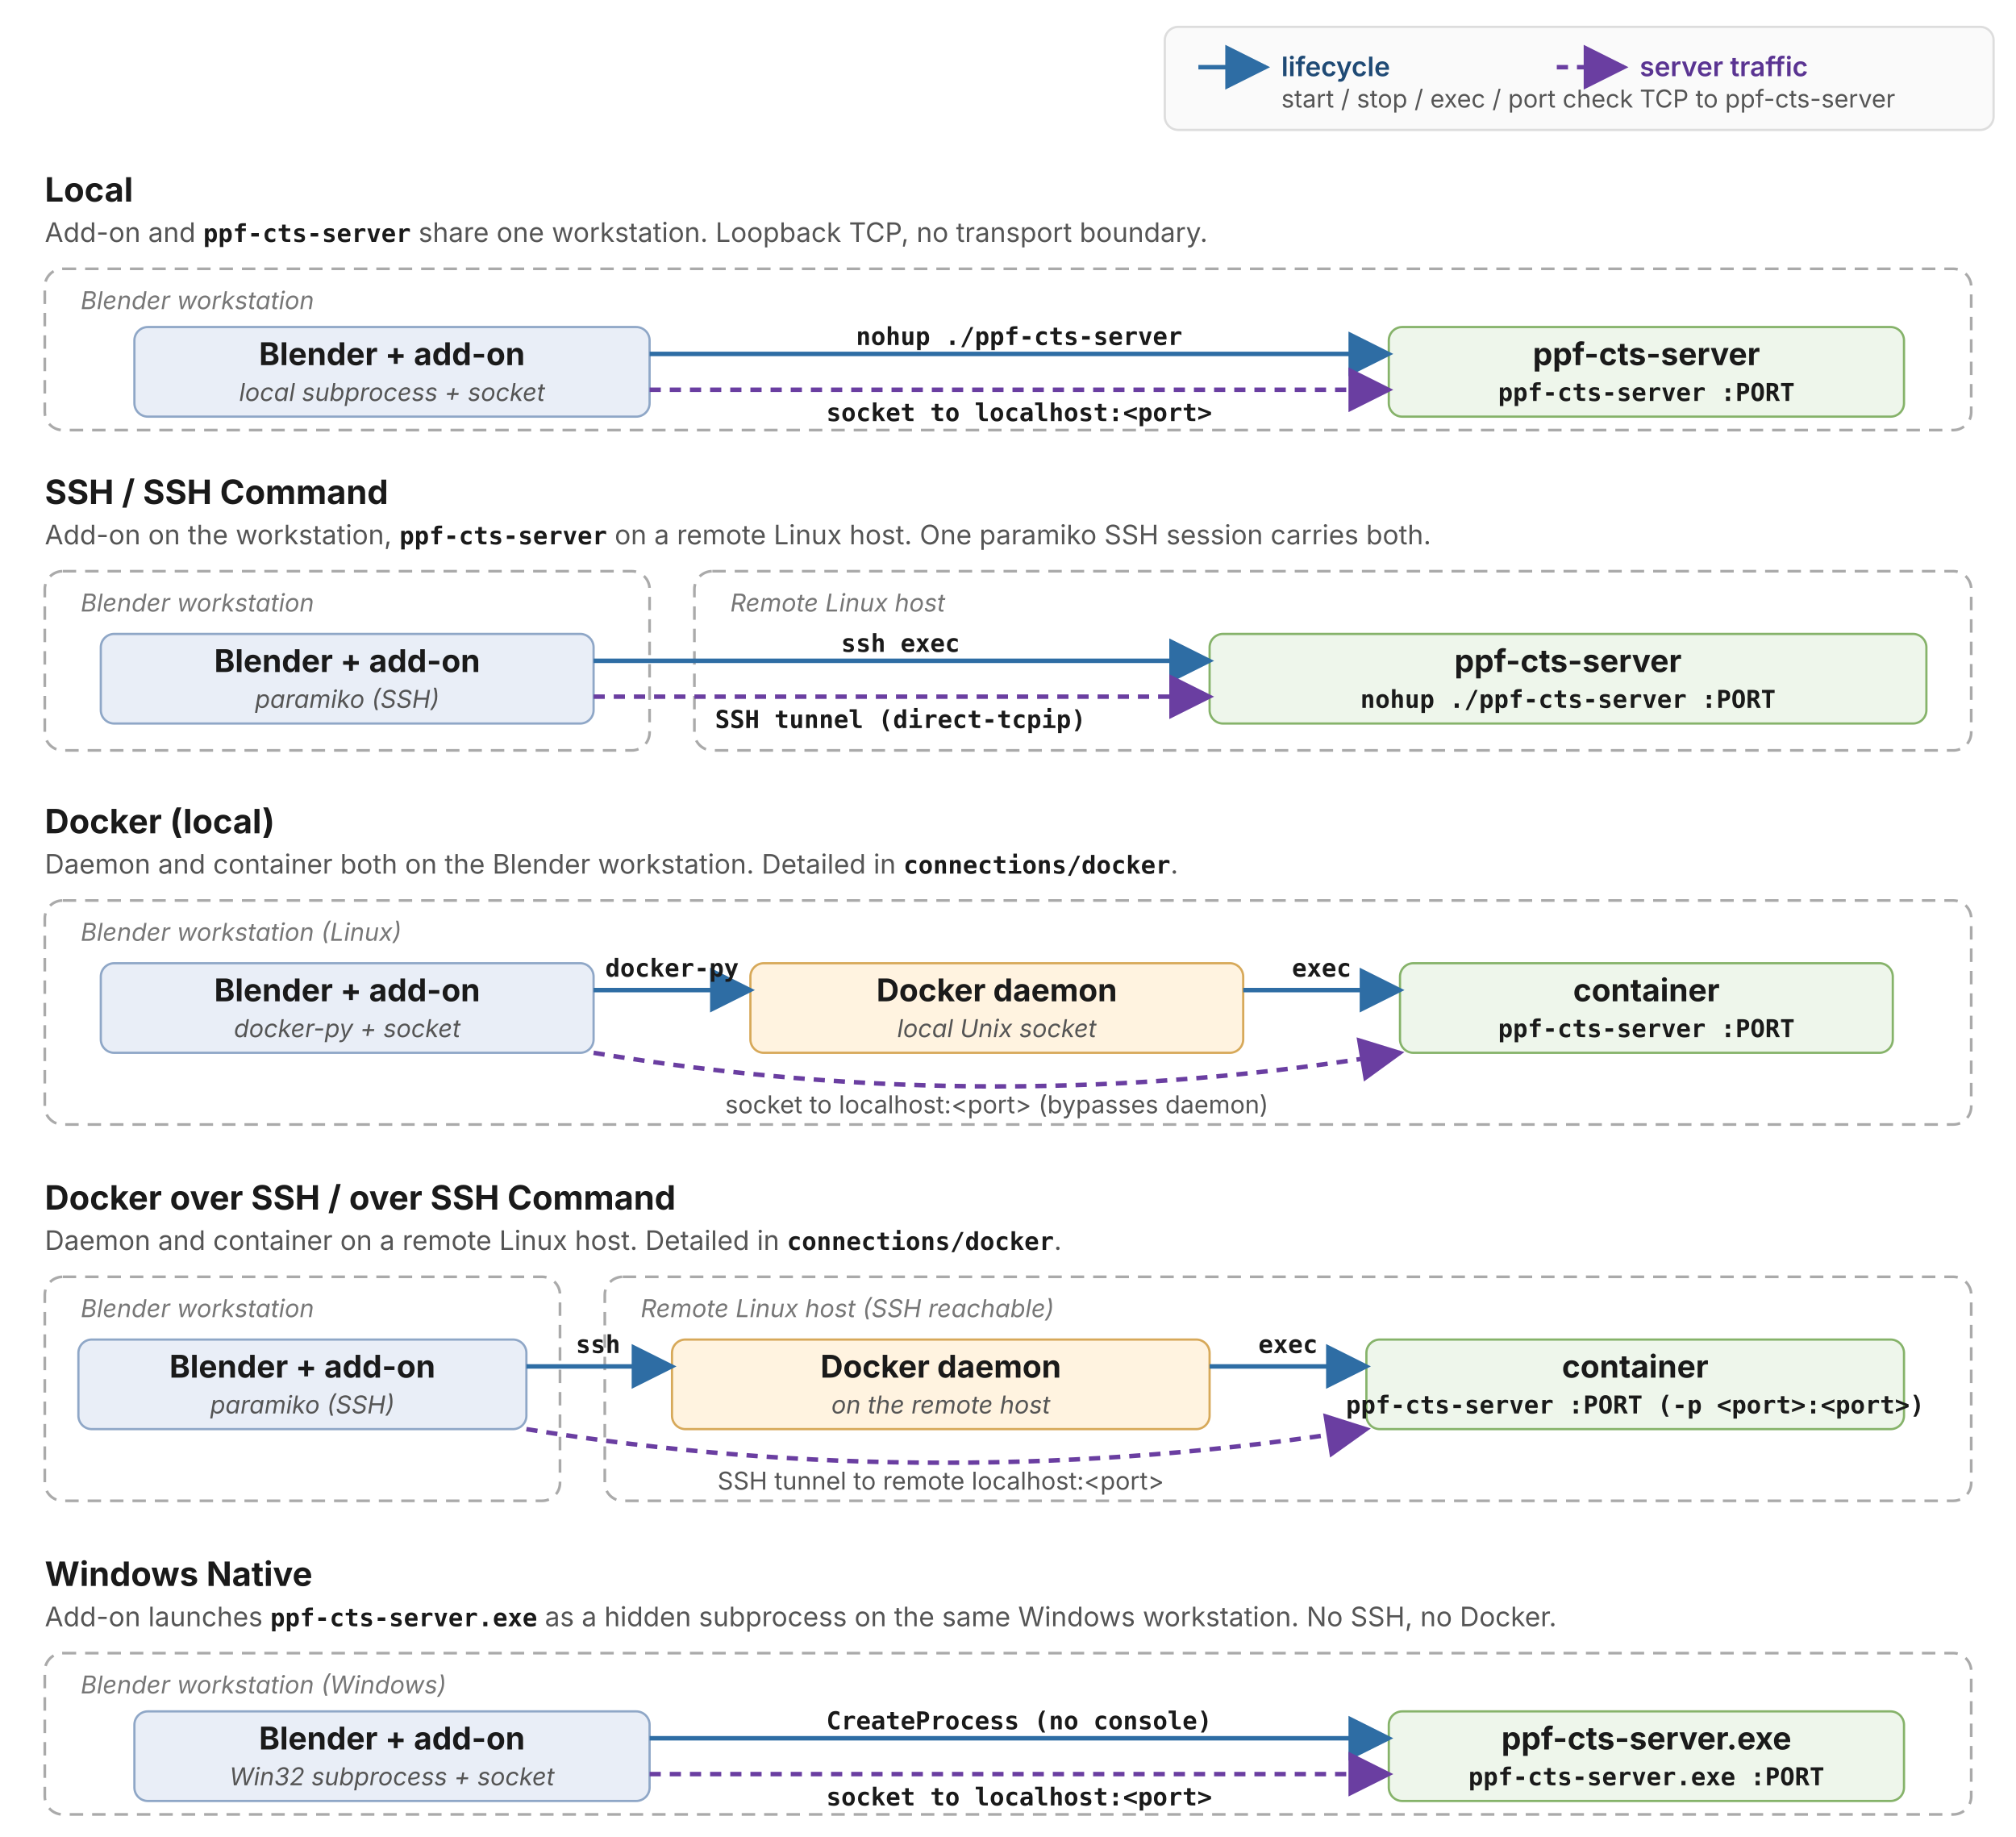
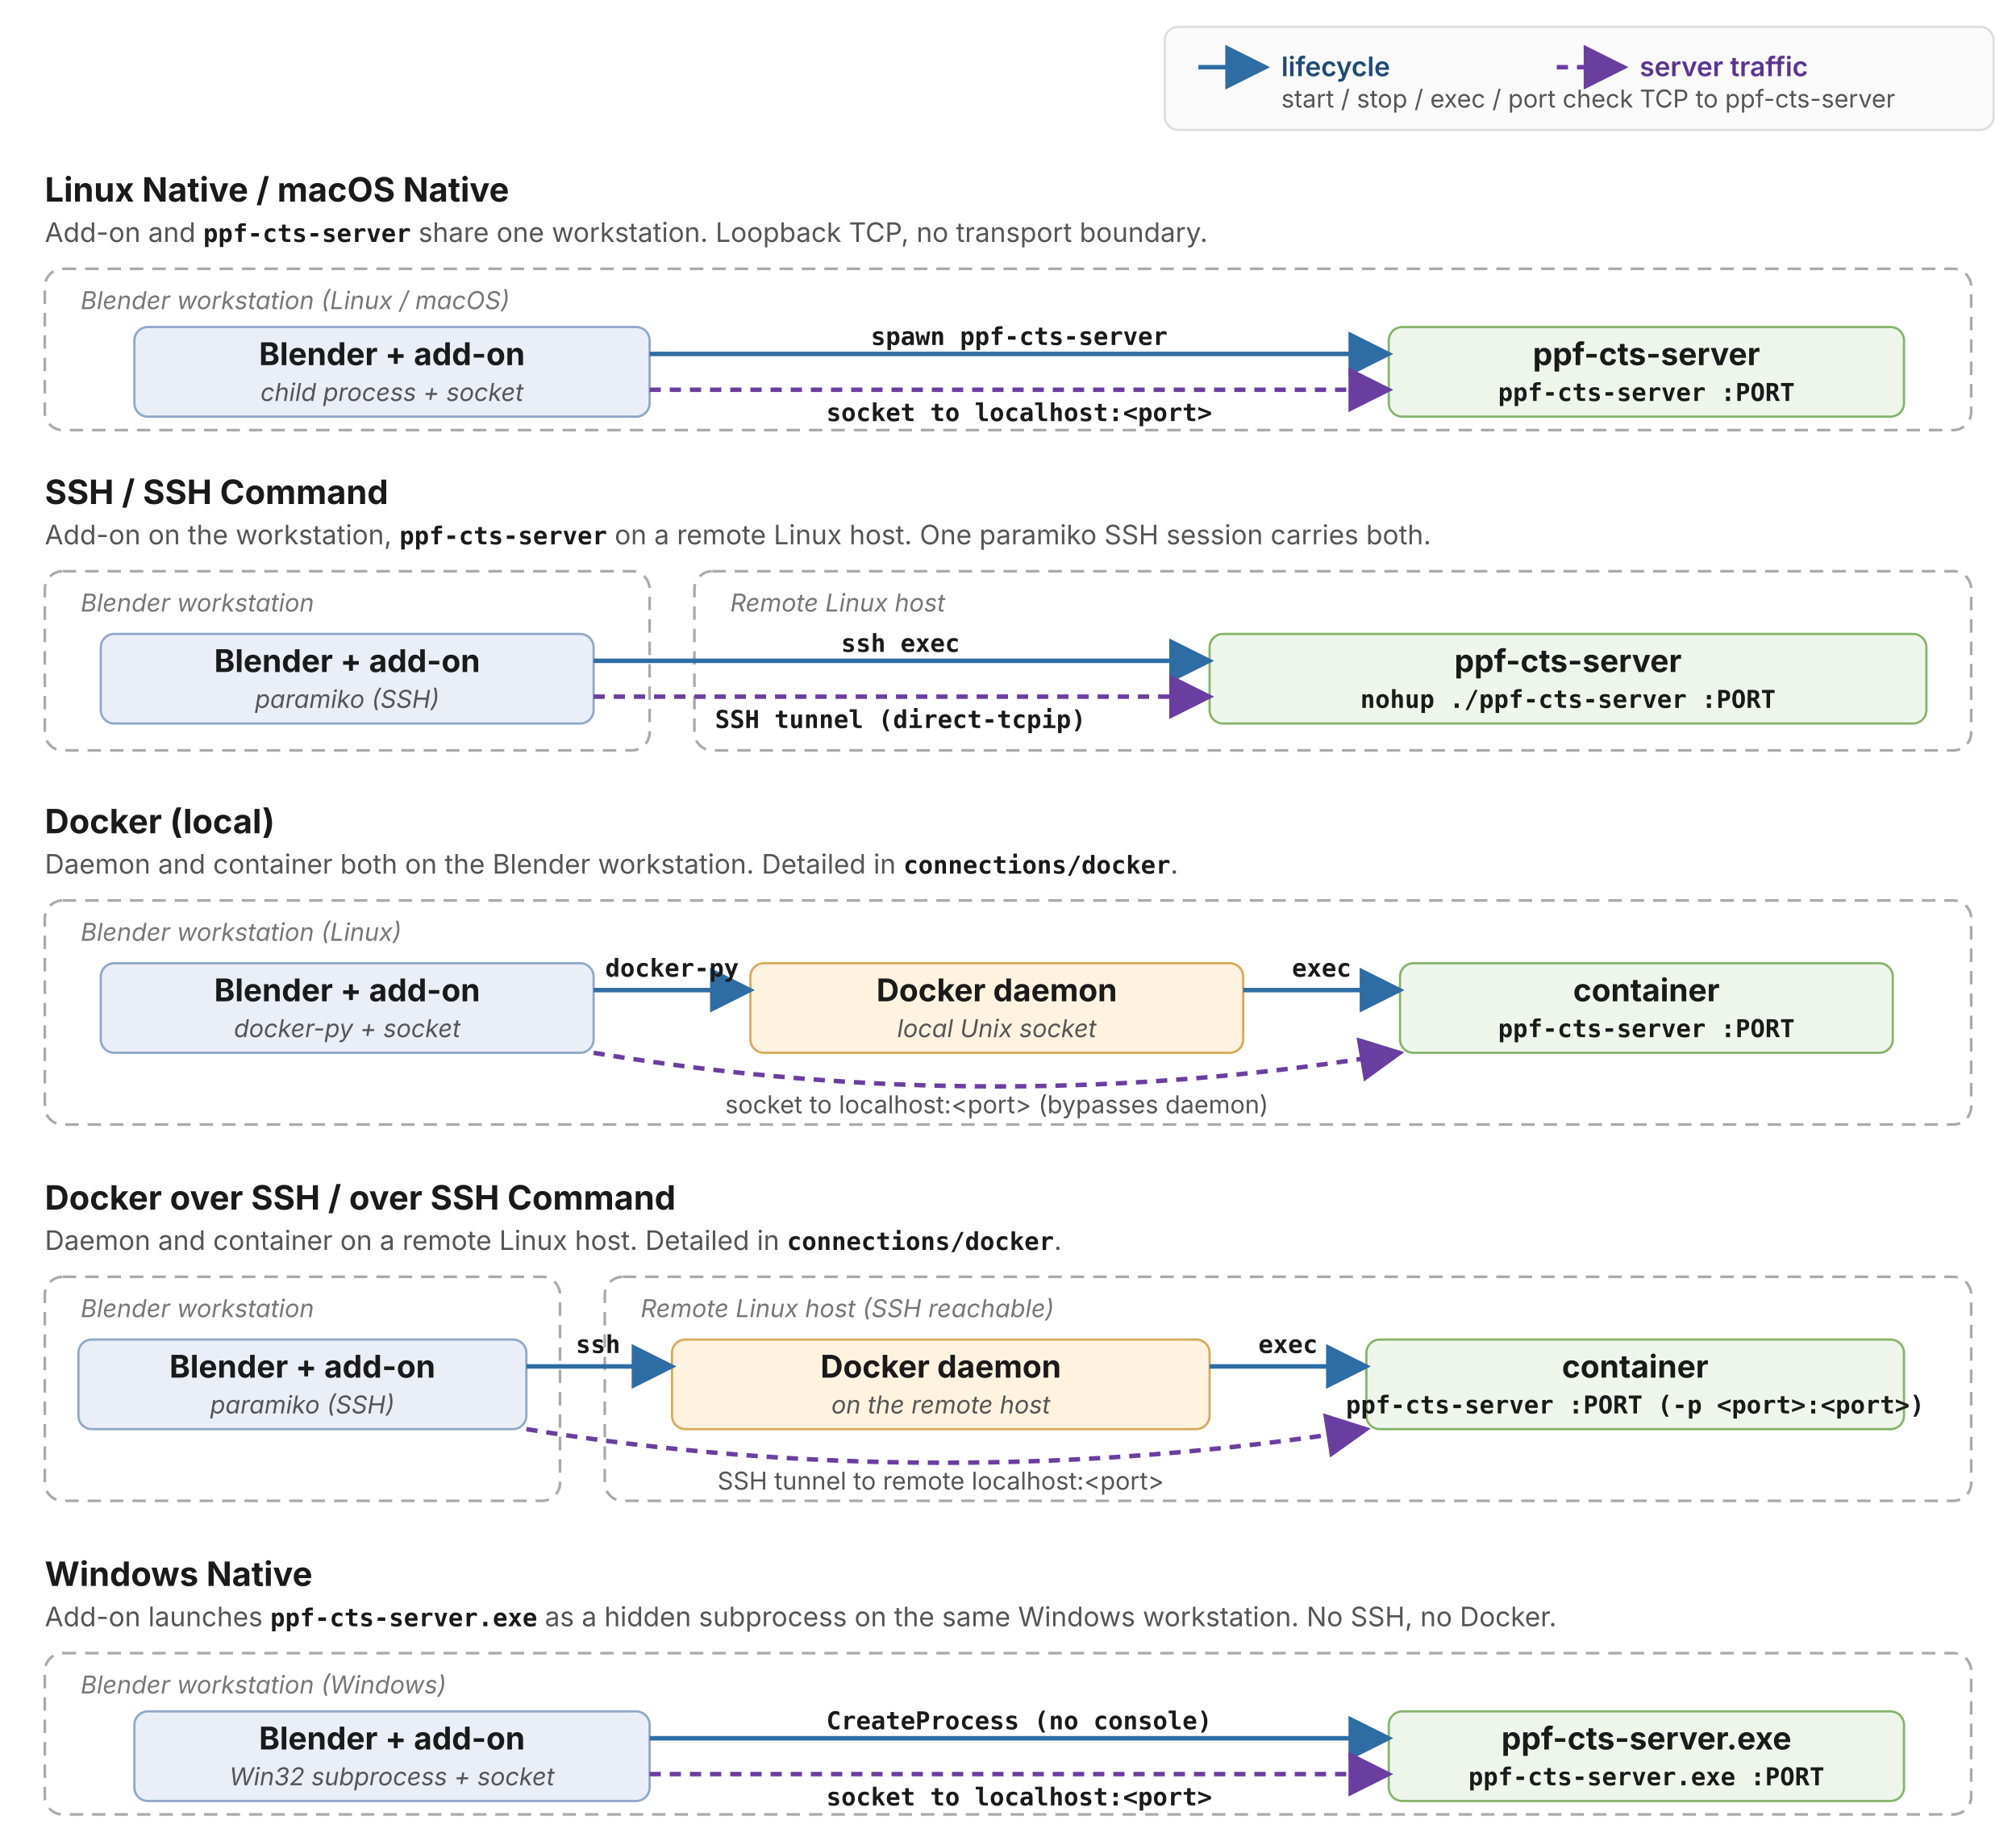
<svg xmlns="http://www.w3.org/2000/svg" viewBox="0 0 900 820" role="img" aria-label="Transport topologies: where the Blender add-on and ppf-cts-server live for each of the five connection types, and how the add-on reaches the solver in each one">
  <defs>
    <marker id="f-arrow-b" viewBox="0 0 10 10" refX="9" refY="5" markerWidth="10" markerHeight="10" orient="auto-start-reverse">
      <path d="M 0 0 L 10 5 L 0 10 z" fill="#2e6da4" />
    </marker>
    <marker id="f-arrow-p" viewBox="0 0 10 10" refX="9" refY="5" markerWidth="10" markerHeight="10" orient="auto-start-reverse">
      <path d="M 0 0 L 10 5 L 0 10 z" fill="#6a3ea1" />
    </marker>
  </defs>
  <style>
    .hdr-title     { font: 700 14px -apple-system, BlinkMacSystemFont, "Segoe UI", sans-serif; fill: #1a1a1a; }
    .hdr-sub       { font: italic 11px -apple-system, sans-serif; fill: #555; }
    .hdr-addon     { fill: #e9eef7; stroke: #8fa7c7; stroke-width: 1; }
    .hdr-host      { fill: #fff3e0; stroke: #d7a95a; stroke-width: 1; }
    .hdr-container { fill: #eef6eb; stroke: #86b36a; stroke-width: 1; }
    .mode-title    { font: 700 15px -apple-system, sans-serif; fill: #1a1a1a; }
    .mode-sub      { font: 12px -apple-system, sans-serif; fill: #555; }
    .arr-ctl       { stroke: #2e6da4; stroke-width: 2; fill: none; }
    .arr-data      { stroke: #6a3ea1; stroke-width: 2; fill: none; stroke-dasharray: 5 4; }
    .lbl-ctl       { font: 600 12px -apple-system, sans-serif; fill: #1f4a75; }
    .lbl-data      { font: 600 12px -apple-system, sans-serif; fill: #5a3492; }
    .lbl-mono      { font: 600 11px "Menlo", "Consolas", monospace; fill: #1a1a1a; }
    .note          { font: 11px -apple-system, sans-serif; fill: #555; }
    .machine-box   { fill: none; stroke: #aaa; stroke-width: 1.2; stroke-dasharray: 6 4; }
    .machine-lbl   { font: italic 11px -apple-system, sans-serif; fill: #777; }
    .legend-box    { fill: #fafafa; stroke: #ddd; stroke-width: 1; }
  </style>
  <rect x="520" y="12" width="370" height="46" rx="6" class="legend-box" />
  <line x1="535" y1="30" x2="565" y2="30" class="arr-ctl" marker-end="url(#f-arrow-b)" />
  <text x="572" y="34" class="lbl-ctl">lifecycle</text>
  <text x="572" y="48" class="note">start / stop / exec / port check</text>
  <line x1="695" y1="30" x2="725" y2="30" class="arr-data" marker-end="url(#f-arrow-p)" />
  <text x="732" y="34" class="lbl-data">server traffic</text>
  <text x="732" y="48" class="note">TCP to ppf-cts-server</text>
-   <text x="20" y="90" class="mode-title">Local</text>
+   <text x="20" y="90" class="mode-title">Linux Native  /  macOS Native</text>
  <text x="20" y="108" class="mode-sub">Add-on and <tspan class="lbl-mono">ppf-cts-server</tspan> share one workstation. Loopback TCP, no transport boundary.</text>
  <rect x="20" y="120" width="860" height="72" rx="8" class="machine-box" />
-   <text x="36" y="138" class="machine-lbl">Blender workstation</text>
+   <text x="36" y="138" class="machine-lbl">Blender workstation (Linux / macOS)</text>
  <rect x="60" y="146" width="230" height="40" rx="6" class="hdr-addon" />
  <text x="175" y="163" text-anchor="middle" class="hdr-title">Blender + add-on</text>
-   <text x="175" y="179" text-anchor="middle" class="hdr-sub">local subprocess + socket</text>
+   <text x="175" y="179" text-anchor="middle" class="hdr-sub">child process + socket</text>
  <rect x="620" y="146" width="230" height="40" rx="6" class="hdr-container" />
  <text x="735" y="163" text-anchor="middle" class="hdr-title">ppf-cts-server</text>
  <text x="735" y="179" text-anchor="middle" class="lbl-mono">ppf-cts-server :PORT</text>
  <line x1="290" y1="158" x2="620" y2="158" class="arr-ctl" marker-end="url(#f-arrow-b)" />
  <line x1="290" y1="174" x2="620" y2="174" class="arr-data" marker-end="url(#f-arrow-p)" />
-   <text x="455" y="154" text-anchor="middle" class="lbl-mono">nohup ./ppf-cts-server</text>
+   <text x="455" y="154" text-anchor="middle" class="lbl-mono">spawn ppf-cts-server</text>
  <text x="455" y="188" text-anchor="middle" class="lbl-mono">socket to localhost:&lt;port&gt;</text>
  <text x="20" y="225" class="mode-title">SSH  /  SSH Command</text>
  <text x="20" y="243" class="mode-sub">Add-on on the workstation, <tspan class="lbl-mono">ppf-cts-server</tspan> on a remote Linux host. One paramiko SSH session carries both.</text>
  <rect x="20" y="255" width="270" height="80" rx="8" class="machine-box" />
  <text x="36" y="273" class="machine-lbl">Blender workstation</text>
  <rect x="310" y="255" width="570" height="80" rx="8" class="machine-box" />
  <text x="326" y="273" class="machine-lbl">Remote Linux host</text>
  <rect x="45" y="283" width="220" height="40" rx="6" class="hdr-addon" />
  <text x="155" y="300" text-anchor="middle" class="hdr-title">Blender + add-on</text>
  <text x="155" y="316" text-anchor="middle" class="hdr-sub">paramiko (SSH)</text>
  <rect x="540" y="283" width="320" height="40" rx="6" class="hdr-container" />
  <text x="700" y="300" text-anchor="middle" class="hdr-title">ppf-cts-server</text>
  <text x="700" y="316" text-anchor="middle" class="lbl-mono">nohup ./ppf-cts-server :PORT</text>
  <line x1="265" y1="295" x2="540" y2="295" class="arr-ctl" marker-end="url(#f-arrow-b)" />
  <line x1="265" y1="311" x2="540" y2="311" class="arr-data" marker-end="url(#f-arrow-p)" />
  <text x="402" y="291" text-anchor="middle" class="lbl-mono">ssh exec</text>
  <text x="402" y="325" text-anchor="middle" class="lbl-mono">SSH tunnel (direct-tcpip)</text>
  <text x="20" y="372" class="mode-title">Docker (local)</text>
  <text x="20" y="390" class="mode-sub">Daemon and container both on the Blender workstation. Detailed in <tspan class="lbl-mono">connections/docker</tspan>.</text>
  <rect x="20" y="402" width="860" height="100" rx="8" class="machine-box" />
  <text x="36" y="420" class="machine-lbl">Blender workstation (Linux)</text>
  <rect x="45" y="430" width="220" height="40" rx="6" class="hdr-addon" />
  <text x="155" y="447" text-anchor="middle" class="hdr-title">Blender + add-on</text>
  <text x="155" y="463" text-anchor="middle" class="hdr-sub">docker-py + socket</text>
  <rect x="335" y="430" width="220" height="40" rx="6" class="hdr-host" />
  <text x="445" y="447" text-anchor="middle" class="hdr-title">Docker daemon</text>
  <text x="445" y="463" text-anchor="middle" class="hdr-sub">local Unix socket</text>
  <rect x="625" y="430" width="220" height="40" rx="6" class="hdr-container" />
  <text x="735" y="447" text-anchor="middle" class="hdr-title">container</text>
  <text x="735" y="463" text-anchor="middle" class="lbl-mono">ppf-cts-server :PORT</text>
  <line x1="265" y1="442" x2="335" y2="442" class="arr-ctl" marker-end="url(#f-arrow-b)" />
  <line x1="555" y1="442" x2="625" y2="442" class="arr-ctl" marker-end="url(#f-arrow-b)" />
  <text x="300" y="436" text-anchor="middle" class="lbl-mono">docker-py</text>
  <text x="590" y="436" text-anchor="middle" class="lbl-mono">exec</text>
  <path d="M 265 470 Q 445 500 625 470" class="arr-data" marker-end="url(#f-arrow-p)" />
  <text x="445" y="497" text-anchor="middle" class="note">socket to localhost:&lt;port&gt; (bypasses daemon)</text>
  <text x="20" y="540" class="mode-title">Docker over SSH  /  over SSH Command</text>
  <text x="20" y="558" class="mode-sub">Daemon and container on a remote Linux host. Detailed in <tspan class="lbl-mono">connections/docker</tspan>.</text>
  <rect x="20" y="570" width="230" height="100" rx="8" class="machine-box" />
  <text x="36" y="588" class="machine-lbl">Blender workstation</text>
  <rect x="270" y="570" width="610" height="100" rx="8" class="machine-box" />
  <text x="286" y="588" class="machine-lbl">Remote Linux host (SSH reachable)</text>
  <rect x="35" y="598" width="200" height="40" rx="6" class="hdr-addon" />
  <text x="135" y="615" text-anchor="middle" class="hdr-title">Blender + add-on</text>
  <text x="135" y="631" text-anchor="middle" class="hdr-sub">paramiko (SSH)</text>
  <rect x="300" y="598" width="240" height="40" rx="6" class="hdr-host" />
  <text x="420" y="615" text-anchor="middle" class="hdr-title">Docker daemon</text>
  <text x="420" y="631" text-anchor="middle" class="hdr-sub">on the remote host</text>
  <rect x="610" y="598" width="240" height="40" rx="6" class="hdr-container" />
  <text x="730" y="615" text-anchor="middle" class="hdr-title">container</text>
  <text x="730" y="631" text-anchor="middle" class="lbl-mono">ppf-cts-server :PORT (-p &lt;port&gt;:&lt;port&gt;)</text>
  <line x1="235" y1="610" x2="300" y2="610" class="arr-ctl" marker-end="url(#f-arrow-b)" />
  <line x1="540" y1="610" x2="610" y2="610" class="arr-ctl" marker-end="url(#f-arrow-b)" />
  <text x="267" y="604" text-anchor="middle" class="lbl-mono">ssh</text>
  <text x="575" y="604" text-anchor="middle" class="lbl-mono">exec</text>
  <path d="M 235 638 Q 420 668 610 638" class="arr-data" marker-end="url(#f-arrow-p)" />
  <text x="420" y="665" text-anchor="middle" class="note">SSH tunnel to remote localhost:&lt;port&gt;</text>
  <text x="20" y="708" class="mode-title">Windows Native</text>
  <text x="20" y="726" class="mode-sub">Add-on launches <tspan class="lbl-mono">ppf-cts-server.exe</tspan> as a hidden subprocess on the same Windows workstation. No SSH, no Docker.</text>
  <rect x="20" y="738" width="860" height="72" rx="8" class="machine-box" />
  <text x="36" y="756" class="machine-lbl">Blender workstation (Windows)</text>
  <rect x="60" y="764" width="230" height="40" rx="6" class="hdr-addon" />
  <text x="175" y="781" text-anchor="middle" class="hdr-title">Blender + add-on</text>
  <text x="175" y="797" text-anchor="middle" class="hdr-sub">Win32 subprocess + socket</text>
  <rect x="620" y="764" width="230" height="40" rx="6" class="hdr-container" />
  <text x="735" y="781" text-anchor="middle" class="hdr-title">ppf-cts-server.exe</text>
  <text x="735" y="797" text-anchor="middle" class="lbl-mono">ppf-cts-server.exe :PORT</text>
  <line x1="290" y1="776" x2="620" y2="776" class="arr-ctl" marker-end="url(#f-arrow-b)" />
  <line x1="290" y1="792" x2="620" y2="792" class="arr-data" marker-end="url(#f-arrow-p)" />
  <text x="455" y="772" text-anchor="middle" class="lbl-mono">CreateProcess (no console)</text>
  <text x="455" y="806" text-anchor="middle" class="lbl-mono">socket to localhost:&lt;port&gt;</text>
</svg>
